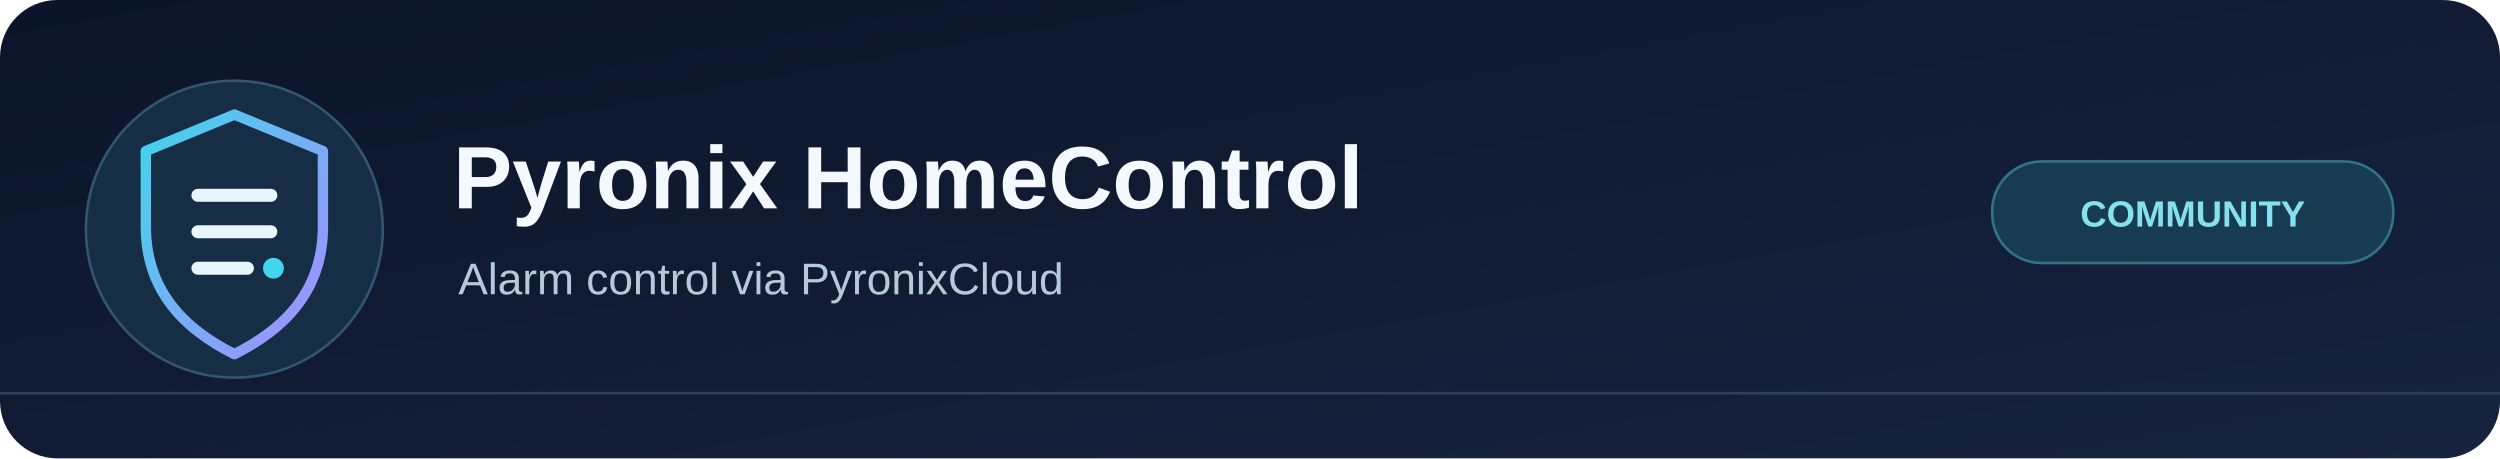
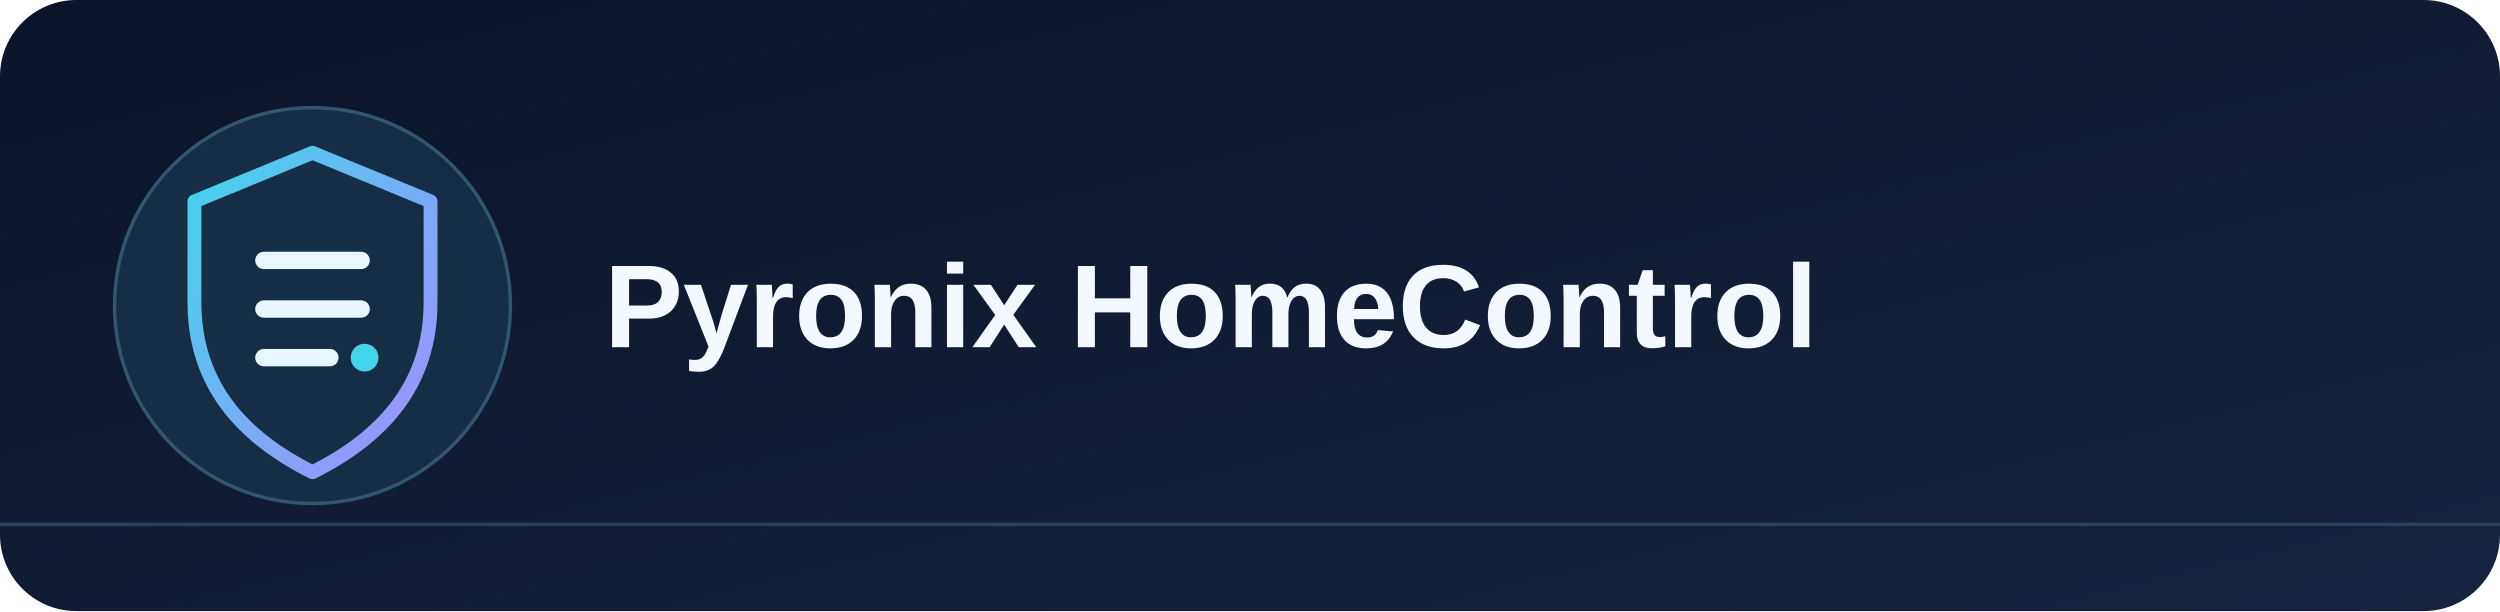
- <svg xmlns="http://www.w3.org/2000/svg" viewBox="0 0 960 176" role="img" aria-labelledby="title desc">
+ <svg xmlns="http://www.w3.org/2000/svg" viewBox="0 0 720 176" role="img" aria-labelledby="title desc">
  <defs>
    <linearGradient id="back" x2="1" y2="1">
      <stop stop-color="#0b1428" />
      <stop offset="1" stop-color="#17243f" />
    </linearGradient>
    <linearGradient id="mark" x2="1" y2="1">
      <stop stop-color="#42d4eb" />
      <stop offset="1" stop-color="#a58cff" />
    </linearGradient>
  </defs>
-   <rect width="960" height="176" rx="22" fill="url(#back)" />
-   <path d="M0 151h960" stroke="#29415b" />
+   <rect width="720" height="176" rx="22" fill="url(#back)" />
+   <path d="M0 151h720" stroke="#29415b" />
  <circle cx="90" cy="88" r="57" fill="#152d45" stroke="#31566d" />
  <path d="M90 44 124 58v29c0 24-14 39-34 49-20-10-34-25-34-49V58z" fill="none" stroke="url(#mark)" stroke-width="4" stroke-linejoin="round" />
  <path d="M76 75h28M76 89h28M76 103h19" stroke="#e7f6ff" stroke-width="5" stroke-linecap="round" />
  <circle cx="105" cy="103" r="4" fill="#42d4eb" />
-   <text x="174" y="80" fill="#f4f8ff" font-family="Arial, Helvetica, sans-serif" font-size="34" font-weight="700">Pyronix HomeControl</text>
-   <text x="176" y="113" fill="#b5c9d9" font-family="Arial, Helvetica, sans-serif" font-size="17">Alarm control via PyronixCloud</text>
-   <rect x="765" y="62" width="154" height="39" rx="19" fill="#173b50" stroke="#31738a" />
-   <text x="842" y="87" fill="#87e0ed" font-family="Arial, Helvetica, sans-serif" font-size="14" font-weight="700" text-anchor="middle">COMMUNITY</text>
+   <text x="174" y="100" fill="#f4f8ff" font-family="Arial, Helvetica, sans-serif" font-size="34" font-weight="700">Pyronix HomeControl</text>
</svg>
